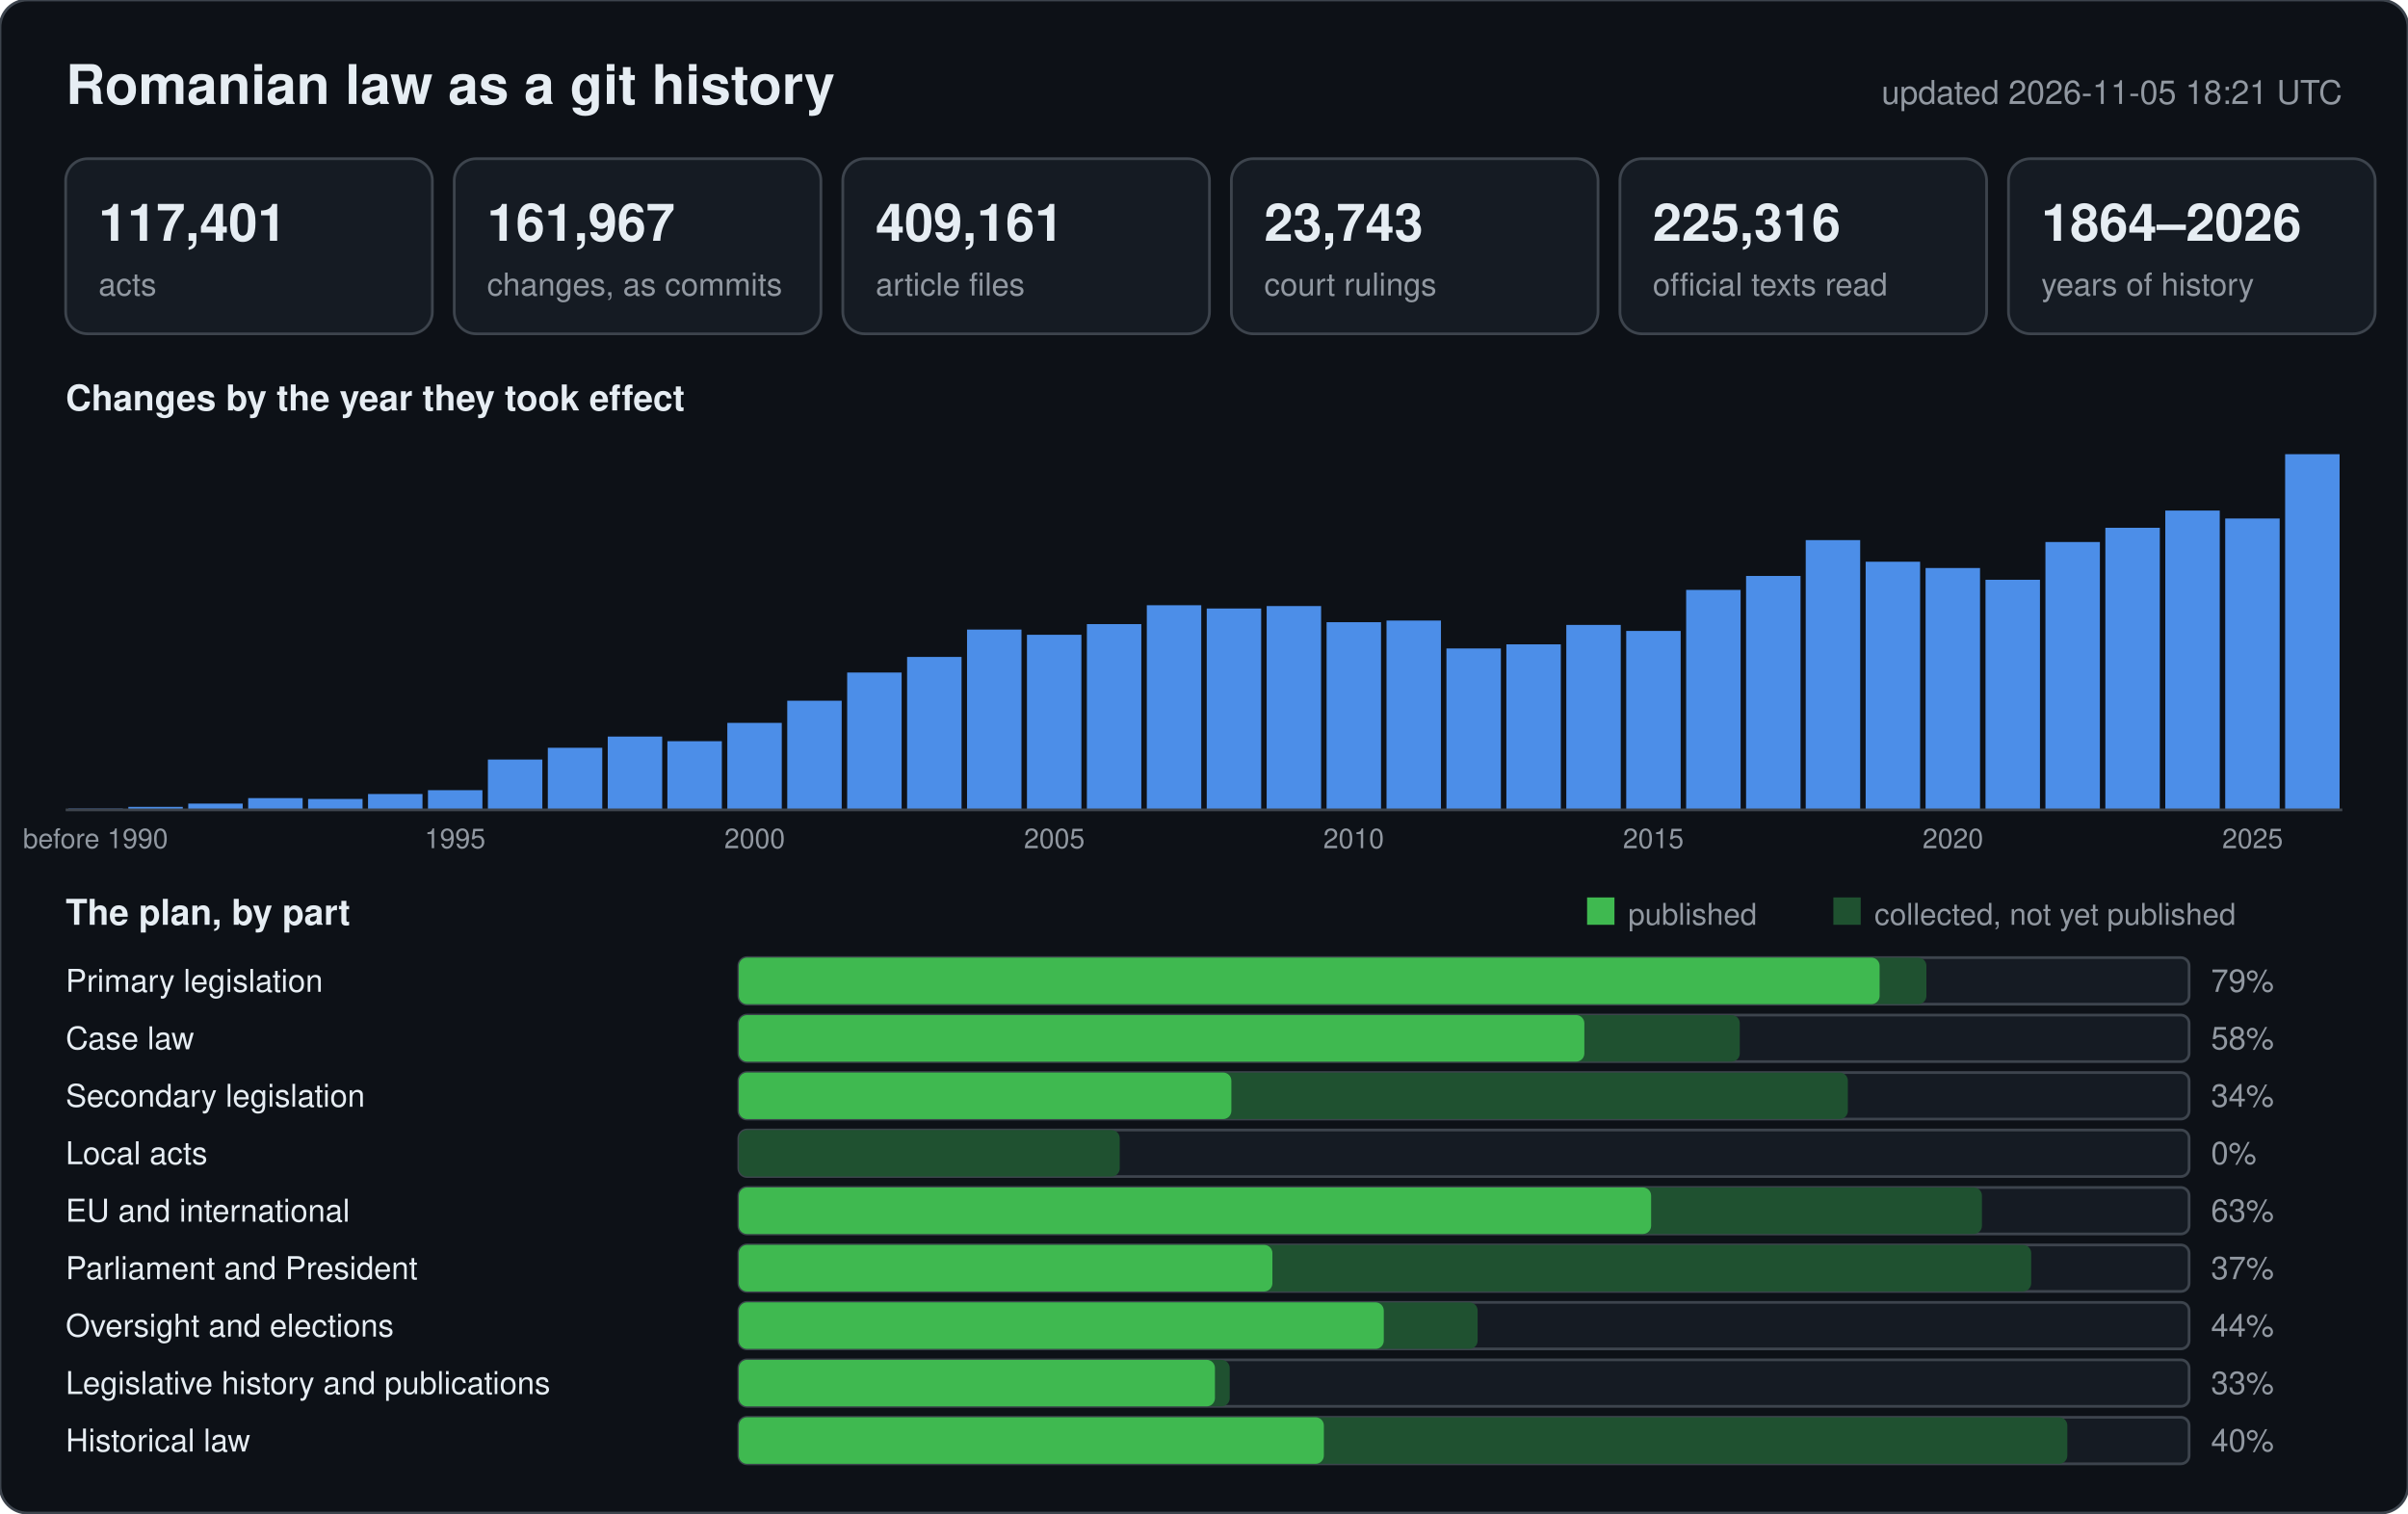
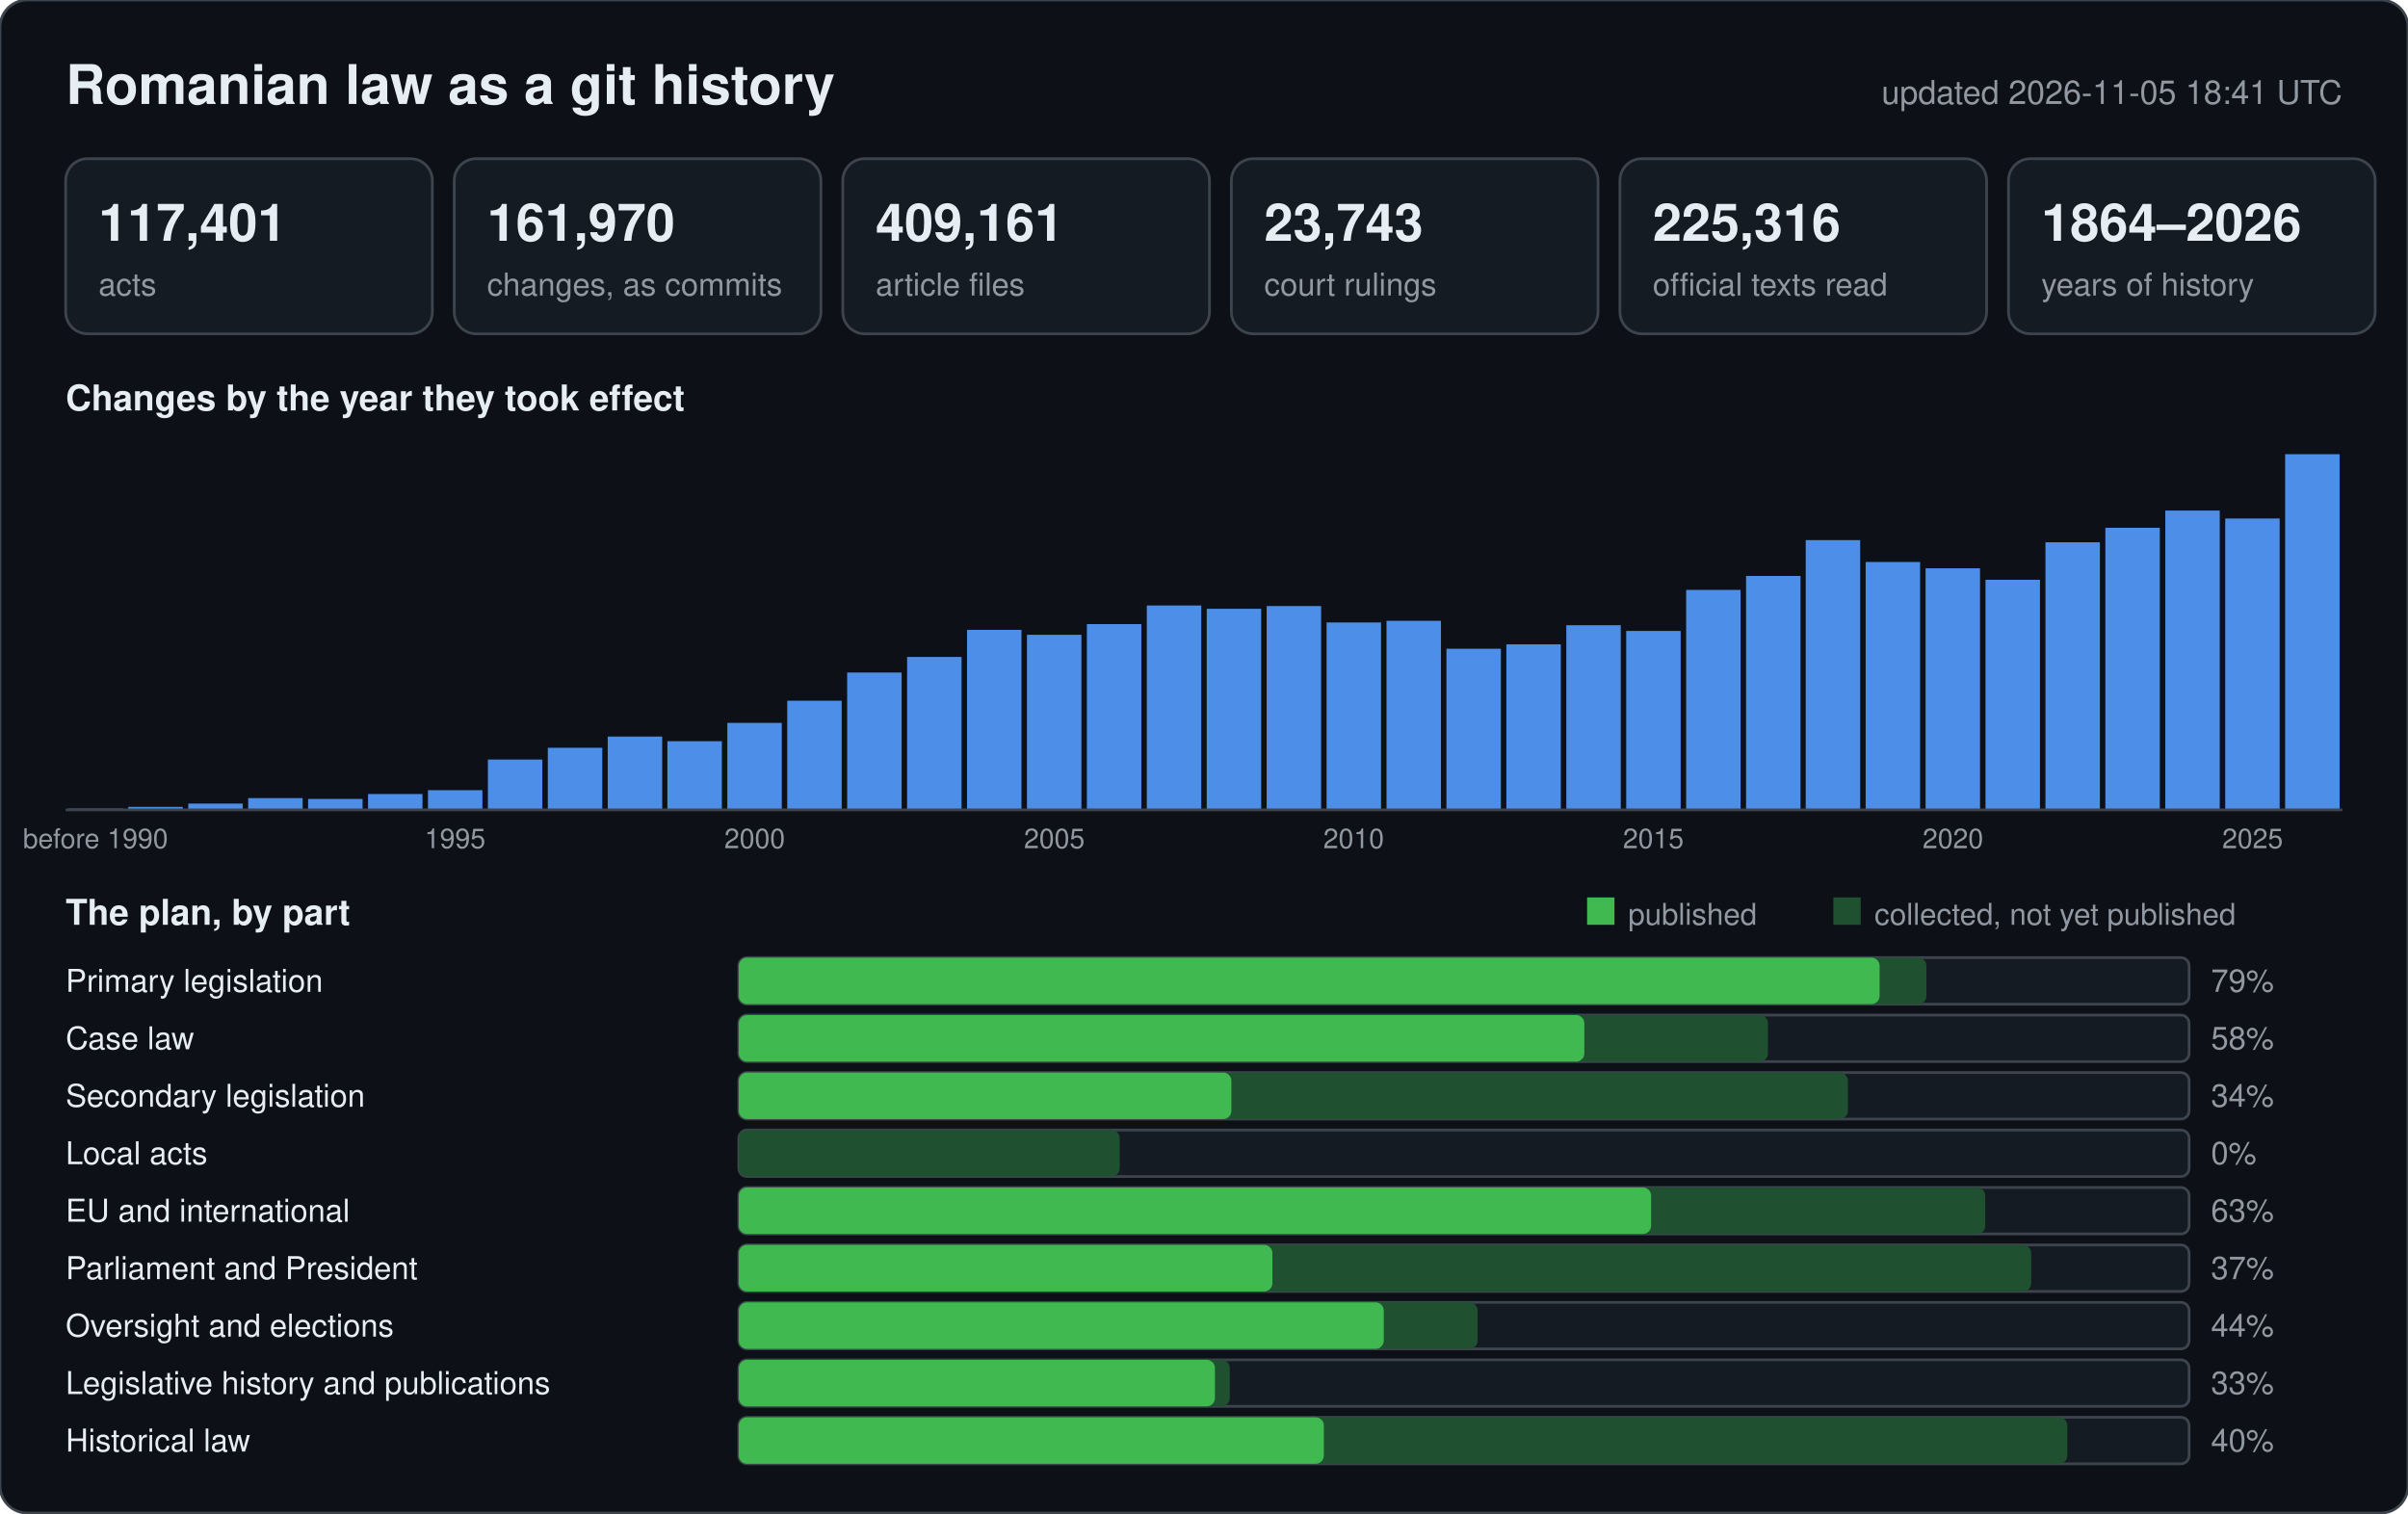
<svg xmlns="http://www.w3.org/2000/svg" width="880" height="553" viewBox="0 0 880 553" font-family="-apple-system,BlinkMacSystemFont,Segoe UI,Helvetica,Arial,sans-serif">
  <rect width="880" height="553" rx="10" fill="#0d1117" stroke="#3d444d" />
  <text x="24" y="38" font-size="20" font-weight="600" fill="#e6edf3">Romanian law as a git history</text>
-   <text x="856" y="38" font-size="12" text-anchor="end" fill="#9198a1">updated 2026-11-05 18:21 UTC</text>
+   <text x="856" y="38" font-size="12" text-anchor="end" fill="#9198a1">updated 2026-11-05 18:41 UTC</text>
  <rect x="24" y="58" width="134" height="64" rx="8" fill="#151b23" stroke="#3d444d" />
  <text x="36" y="88" font-size="19" font-weight="600" fill="#e6edf3">117,401</text>
  <text x="36" y="108" font-size="11.5" fill="#9198a1">acts</text>
  <rect x="166" y="58" width="134" height="64" rx="8" fill="#151b23" stroke="#3d444d" />
-   <text x="178" y="88" font-size="19" font-weight="600" fill="#e6edf3">161,967</text>
+   <text x="178" y="88" font-size="19" font-weight="600" fill="#e6edf3">161,970</text>
  <text x="178" y="108" font-size="11.5" fill="#9198a1">changes, as commits</text>
  <rect x="308" y="58" width="134" height="64" rx="8" fill="#151b23" stroke="#3d444d" />
  <text x="320" y="88" font-size="19" font-weight="600" fill="#e6edf3">409,161</text>
  <text x="320" y="108" font-size="11.5" fill="#9198a1">article files</text>
  <rect x="450" y="58" width="134" height="64" rx="8" fill="#151b23" stroke="#3d444d" />
  <text x="462" y="88" font-size="19" font-weight="600" fill="#e6edf3">23,743</text>
  <text x="462" y="108" font-size="11.5" fill="#9198a1">court rulings</text>
  <rect x="592" y="58" width="134" height="64" rx="8" fill="#151b23" stroke="#3d444d" />
  <text x="604" y="88" font-size="19" font-weight="600" fill="#e6edf3">225,316</text>
  <text x="604" y="108" font-size="11.5" fill="#9198a1">official texts read</text>
  <rect x="734" y="58" width="134" height="64" rx="8" fill="#151b23" stroke="#3d444d" />
  <text x="746" y="88" font-size="19" font-weight="600" fill="#e6edf3">1864–2026</text>
  <text x="746" y="108" font-size="11.5" fill="#9198a1">years of history</text>
  <text x="24" y="150" font-size="13" font-weight="600" fill="#e6edf3">Changes by the year they took effect</text>
  <rect x="25.0" y="295.4" width="19.9" height="0.6" fill="#2b4a75" />
  <text x="34.9" y="310" font-size="10" text-anchor="middle" fill="#9198a1">before 1990</text>
  <rect x="46.9" y="294.9" width="19.9" height="1.1" fill="#4c8ee8" />
  <rect x="68.8" y="293.7" width="19.9" height="2.3" fill="#4c8ee8" />
  <rect x="90.7" y="291.7" width="19.9" height="4.3" fill="#4c8ee8" />
  <rect x="112.6" y="292.0" width="19.9" height="4.0" fill="#4c8ee8" />
  <rect x="134.5" y="290.2" width="19.9" height="5.8" fill="#4c8ee8" />
  <rect x="156.4" y="288.8" width="19.9" height="7.2" fill="#4c8ee8" />
  <text x="166.3" y="310" font-size="10" text-anchor="middle" fill="#9198a1">1995</text>
  <rect x="178.3" y="277.6" width="19.9" height="18.4" fill="#4c8ee8" />
  <rect x="200.2" y="273.3" width="19.9" height="22.7" fill="#4c8ee8" />
  <rect x="222.1" y="269.2" width="19.9" height="26.8" fill="#4c8ee8" />
  <rect x="243.9" y="270.9" width="19.9" height="25.1" fill="#4c8ee8" />
  <rect x="265.8" y="264.2" width="19.9" height="31.8" fill="#4c8ee8" />
  <text x="275.8" y="310" font-size="10" text-anchor="middle" fill="#9198a1">2000</text>
  <rect x="287.7" y="256.1" width="19.9" height="39.9" fill="#4c8ee8" />
  <rect x="309.6" y="245.8" width="19.9" height="50.2" fill="#4c8ee8" />
  <rect x="331.5" y="240.1" width="19.9" height="55.9" fill="#4c8ee8" />
-   <rect x="353.4" y="230.1" width="19.9" height="65.9" fill="#4c8ee8" />
+   <rect x="353.4" y="230.2" width="19.9" height="65.8" fill="#4c8ee8" />
  <rect x="375.3" y="232.0" width="19.9" height="64.0" fill="#4c8ee8" />
  <text x="385.3" y="310" font-size="10" text-anchor="middle" fill="#9198a1">2005</text>
  <rect x="397.2" y="228.1" width="19.9" height="67.9" fill="#4c8ee8" />
-   <rect x="419.1" y="221.2" width="19.9" height="74.8" fill="#4c8ee8" />
-   <rect x="441.0" y="222.4" width="19.9" height="73.6" fill="#4c8ee8" />
+   <rect x="419.1" y="221.3" width="19.9" height="74.7" fill="#4c8ee8" />
+   <rect x="441.0" y="222.5" width="19.9" height="73.5" fill="#4c8ee8" />
  <rect x="462.9" y="221.5" width="19.9" height="74.5" fill="#4c8ee8" />
-   <rect x="484.8" y="227.4" width="19.9" height="68.6" fill="#4c8ee8" />
+   <rect x="484.8" y="227.5" width="19.9" height="68.5" fill="#4c8ee8" />
  <text x="494.7" y="310" font-size="10" text-anchor="middle" fill="#9198a1">2010</text>
-   <rect x="506.7" y="226.8" width="19.9" height="69.2" fill="#4c8ee8" />
-   <rect x="528.6" y="237.0" width="19.9" height="59.0" fill="#4c8ee8" />
+   <rect x="506.7" y="226.9" width="19.9" height="69.1" fill="#4c8ee8" />
+   <rect x="528.6" y="237.1" width="19.9" height="58.9" fill="#4c8ee8" />
  <rect x="550.5" y="235.5" width="19.9" height="60.5" fill="#4c8ee8" />
-   <rect x="572.4" y="228.4" width="19.9" height="67.6" fill="#4c8ee8" />
+   <rect x="572.4" y="228.5" width="19.9" height="67.5" fill="#4c8ee8" />
  <rect x="594.3" y="230.6" width="19.9" height="65.4" fill="#4c8ee8" />
  <text x="604.2" y="310" font-size="10" text-anchor="middle" fill="#9198a1">2015</text>
  <rect x="616.2" y="215.6" width="19.9" height="80.4" fill="#4c8ee8" />
  <rect x="638.1" y="210.5" width="19.9" height="85.5" fill="#4c8ee8" />
  <rect x="659.9" y="197.4" width="19.9" height="98.6" fill="#4c8ee8" />
-   <rect x="681.8" y="205.3" width="19.9" height="90.7" fill="#4c8ee8" />
-   <rect x="703.7" y="207.6" width="19.9" height="88.4" fill="#4c8ee8" />
+   <rect x="681.8" y="205.4" width="19.9" height="90.6" fill="#4c8ee8" />
+   <rect x="703.7" y="207.7" width="19.9" height="88.3" fill="#4c8ee8" />
  <text x="713.7" y="310" font-size="10" text-anchor="middle" fill="#9198a1">2020</text>
  <rect x="725.6" y="211.9" width="19.9" height="84.1" fill="#4c8ee8" />
-   <rect x="747.5" y="198.1" width="19.9" height="97.9" fill="#4c8ee8" />
+   <rect x="747.5" y="198.2" width="19.9" height="97.8" fill="#4c8ee8" />
  <rect x="769.4" y="192.9" width="19.9" height="103.1" fill="#4c8ee8" />
  <rect x="791.3" y="186.6" width="19.9" height="109.4" fill="#4c8ee8" />
  <rect x="813.2" y="189.5" width="19.9" height="106.5" fill="#4c8ee8" />
  <text x="823.2" y="310" font-size="10" text-anchor="middle" fill="#9198a1">2025</text>
  <rect x="835.1" y="166.0" width="19.9" height="130.0" fill="#4c8ee8" />
  <line x1="24" y1="296" x2="856" y2="296" stroke="#3d444d" />
  <text x="24" y="338" font-size="13" font-weight="600" fill="#e6edf3">The plan, by part</text>
  <rect x="580" y="328" width="10" height="10" fill="#3fb950" />
  <text x="595" y="338" font-size="11" fill="#9198a1">published</text>
  <rect x="670" y="328" width="10" height="10" fill="#1f5130" />
  <text x="685" y="338" font-size="11" fill="#9198a1">collected, not yet published</text>
  <text x="24" y="362.5" font-size="11.5" fill="#e6edf3">Primary legislation</text>
  <rect x="270" y="350" width="530" height="17" rx="3" fill="#151b23" stroke="#3d444d" />
  <rect x="270" y="350" width="434.0" height="17" rx="3" fill="#1f5130" />
  <rect x="270" y="350" width="416.9" height="17" rx="3" fill="#3fb950" />
  <text x="808" y="362.5" font-size="11.5" fill="#9198a1">79%</text>
  <text x="24" y="383.5" font-size="11.5" fill="#e6edf3">Case law</text>
  <rect x="270" y="371" width="530" height="17" rx="3" fill="#151b23" stroke="#3d444d" />
-   <rect x="270" y="371" width="365.8" height="17" rx="3" fill="#1f5130" />
+   <rect x="270" y="371" width="376.1" height="17" rx="3" fill="#1f5130" />
  <rect x="270" y="371" width="309.0" height="17" rx="3" fill="#3fb950" />
  <text x="808" y="383.5" font-size="11.5" fill="#9198a1">58%</text>
  <text x="24" y="404.5" font-size="11.5" fill="#e6edf3">Secondary legislation</text>
  <rect x="270" y="392" width="530" height="17" rx="3" fill="#151b23" stroke="#3d444d" />
  <rect x="270" y="392" width="405.3" height="17" rx="3" fill="#1f5130" />
  <rect x="270" y="392" width="180.0" height="17" rx="3" fill="#3fb950" />
  <text x="808" y="404.5" font-size="11.5" fill="#9198a1">34%</text>
  <text x="24" y="425.5" font-size="11.5" fill="#e6edf3">Local acts</text>
  <rect x="270" y="413" width="530" height="17" rx="3" fill="#151b23" stroke="#3d444d" />
  <rect x="270" y="413" width="139.2" height="17" rx="3" fill="#1f5130" />
  <rect x="270" y="413" width="0.0" height="17" rx="3" fill="#3fb950" />
  <text x="808" y="425.5" font-size="11.5" fill="#9198a1">0%</text>
  <text x="24" y="446.5" font-size="11.5" fill="#e6edf3">EU and international</text>
  <rect x="270" y="434" width="530" height="17" rx="3" fill="#151b23" stroke="#3d444d" />
-   <rect x="270" y="434" width="454.3" height="17" rx="3" fill="#1f5130" />
+   <rect x="270" y="434" width="455.5" height="17" rx="3" fill="#1f5130" />
  <rect x="270" y="434" width="333.4" height="17" rx="3" fill="#3fb950" />
  <text x="808" y="446.5" font-size="11.5" fill="#9198a1">63%</text>
  <text x="24" y="467.5" font-size="11.5" fill="#e6edf3">Parliament and President</text>
  <rect x="270" y="455" width="530" height="17" rx="3" fill="#151b23" stroke="#3d444d" />
  <rect x="270" y="455" width="472.3" height="17" rx="3" fill="#1f5130" />
  <rect x="270" y="455" width="195.0" height="17" rx="3" fill="#3fb950" />
  <text x="808" y="467.5" font-size="11.5" fill="#9198a1">37%</text>
  <text x="24" y="488.5" font-size="11.5" fill="#e6edf3">Oversight and elections</text>
  <rect x="270" y="476" width="530" height="17" rx="3" fill="#151b23" stroke="#3d444d" />
  <rect x="270" y="476" width="270.0" height="17" rx="3" fill="#1f5130" />
  <rect x="270" y="476" width="235.7" height="17" rx="3" fill="#3fb950" />
  <text x="808" y="488.5" font-size="11.5" fill="#9198a1">44%</text>
  <text x="24" y="509.5" font-size="11.5" fill="#e6edf3">Legislative history and publications</text>
  <rect x="270" y="497" width="530" height="17" rx="3" fill="#151b23" stroke="#3d444d" />
  <rect x="270" y="497" width="179.4" height="17" rx="3" fill="#1f5130" />
  <rect x="270" y="497" width="174.0" height="17" rx="3" fill="#3fb950" />
  <text x="808" y="509.5" font-size="11.5" fill="#9198a1">33%</text>
  <text x="24" y="530.5" font-size="11.5" fill="#e6edf3">Historical law</text>
  <rect x="270" y="518" width="530" height="17" rx="3" fill="#151b23" stroke="#3d444d" />
  <rect x="270" y="518" width="485.5" height="17" rx="3" fill="#1f5130" />
  <rect x="270" y="518" width="213.8" height="17" rx="3" fill="#3fb950" />
  <text x="808" y="530.5" font-size="11.5" fill="#9198a1">40%</text>
</svg>
